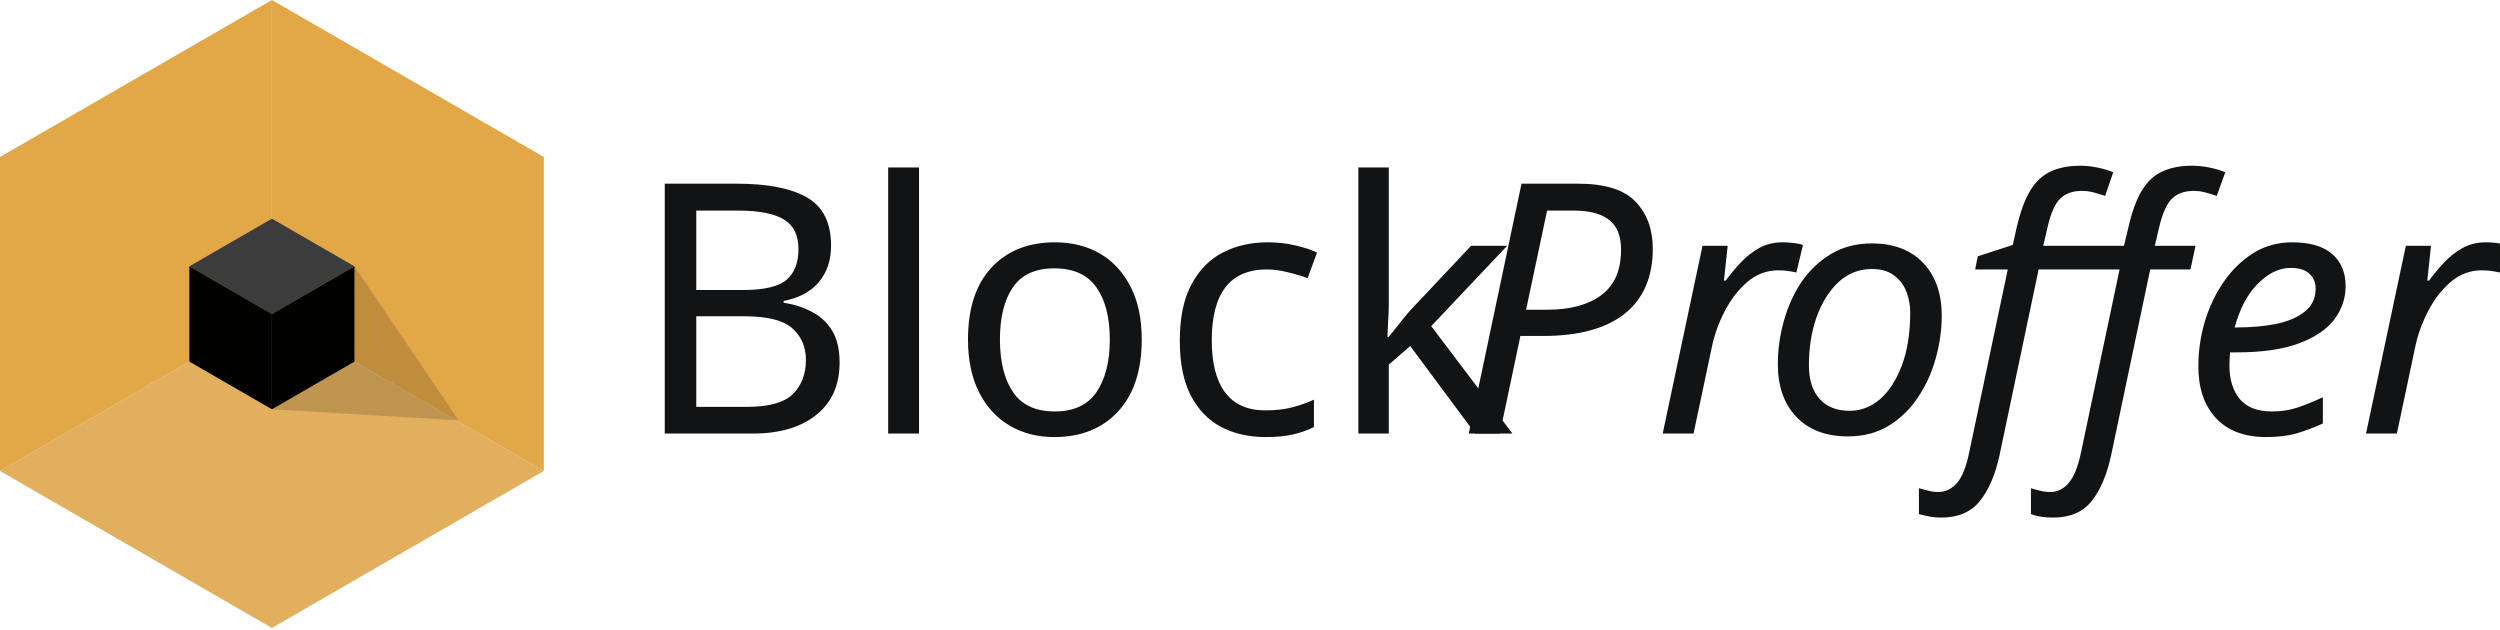
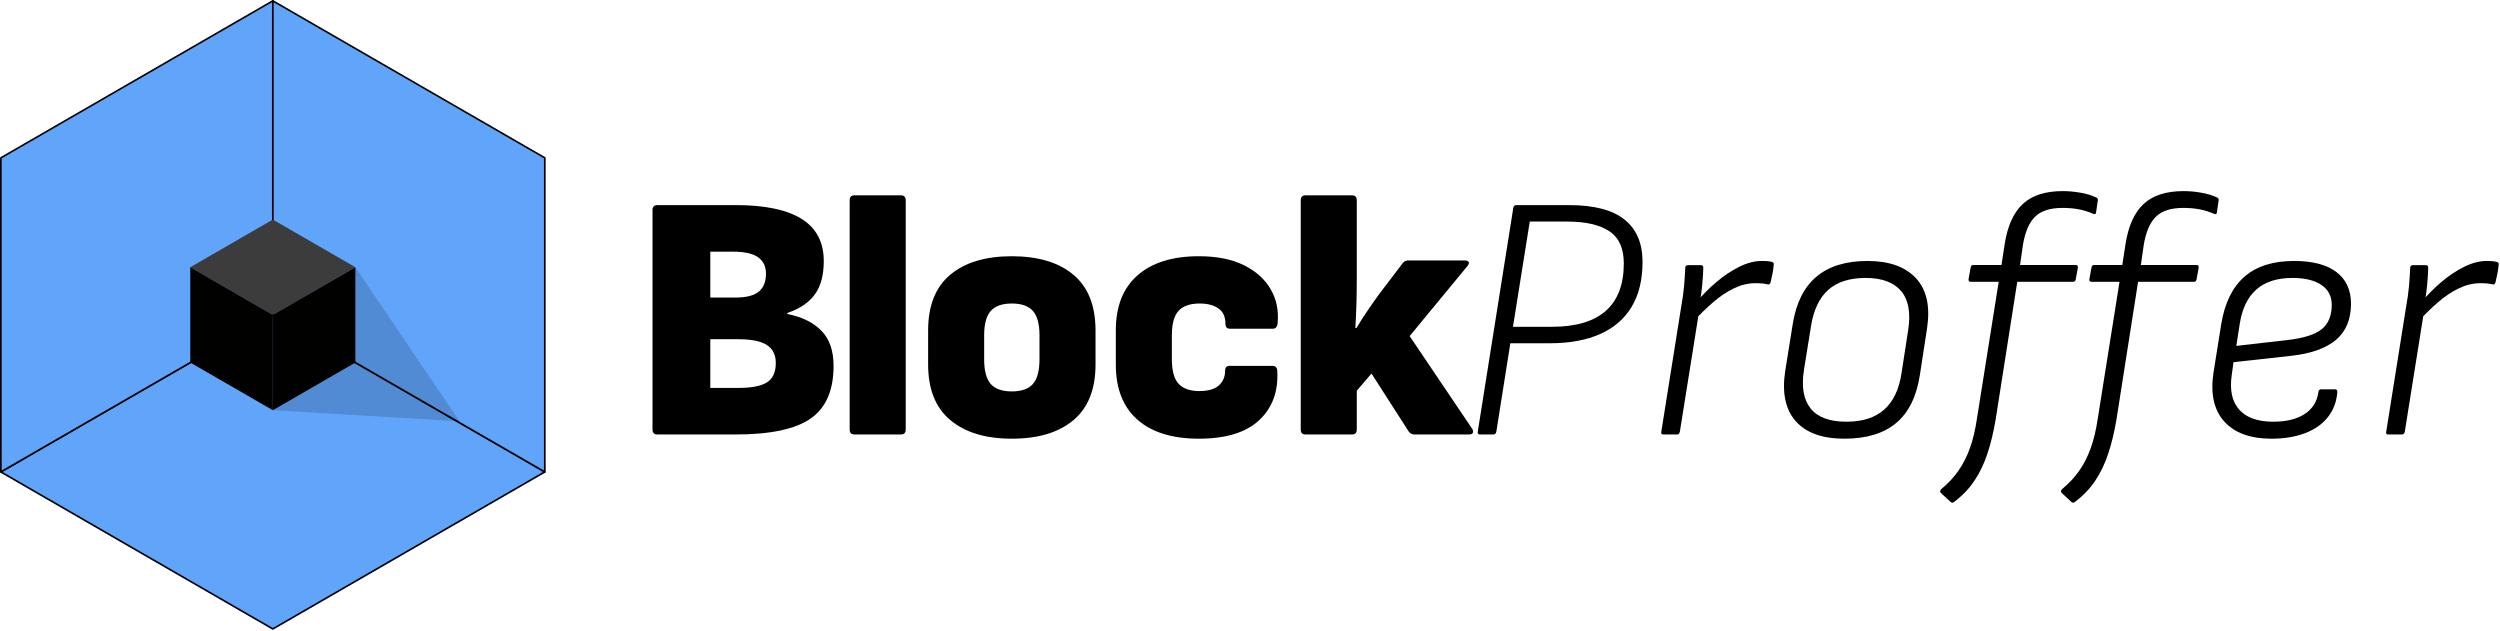
- <svg xmlns="http://www.w3.org/2000/svg" width="100%" height="100%" viewBox="0 0 770 194" version="1.1" xml:space="preserve" style="fill-rule:evenodd;clip-rule:evenodd;stroke-linejoin:round;stroke-miterlimit:2;">
+ <svg xmlns="http://www.w3.org/2000/svg" width="100%" height="100%" viewBox="0 0 1237 312" version="1.1" xml:space="preserve" style="fill-rule:evenodd;clip-rule:evenodd;stroke-linecap:round;stroke-linejoin:round;stroke-miterlimit:1.5;">
  <g id="Logo">
    <g id="Cube-1">
      <g id="Cube">
-         <path d="M83.746,193.404l83.747,-48.351l-83.747,-48.351l-83.746,48.351l83.746,48.351Z" style="fill:#e1af5e;" />
-         <path d="M0,48.351l0,96.702l83.746,-48.351l0,-96.702l-83.746,48.351Z" style="fill:#e2a747;" />
-         <path d="M167.493,48.351l-0,96.702l-83.747,-48.351l0,-96.702l83.747,48.351Z" style="fill:#e2a747;" />
+         <path d="M134.991,311.202l134.574,-77.696l-134.574,-77.697l-134.574,77.697l134.574,77.696Z" style="fill:#60a5fa;stroke:#000;stroke-width:0.83px;" />
+         <path d="M0.417,78.113l-0,155.393l134.574,-77.697l-0,-155.392l-134.574,77.696Z" style="fill:#60a5fa;stroke:#000;stroke-width:0.83px;" />
+         <path d="M269.565,78.113l-0,155.393l-134.574,-77.697l-0,-155.392l134.574,77.696Z" style="fill:#60a5fa;stroke:#000;stroke-width:0.83px;" />
      </g>
      <g id="Mini-Cube">
        <g id="Cube1">
-           <path d="M83.746,67.352l-25.418,14.675l25.418,14.675l25.418,-14.675l-25.418,-14.675Z" style="fill:#3c3c3c;" />
-           <path d="M109.164,111.377l0,-29.35l-25.418,14.675l0,29.35l25.418,-14.675Z" style="fill:#010100;" />
-           <path d="M58.328,111.377l0,-29.35l25.418,14.675l0,29.35l-25.418,-14.675Z" style="fill:#010100;" />
+           <path d="M134.991,108.646l-40.845,23.582l40.845,23.581l40.845,-23.581l-40.845,-23.582Z" style="fill:#3c3c3c;" />
+           <path d="M175.836,179.391l-0,-47.163l-40.845,23.581l-0,47.164l40.845,-23.582Z" style="fill:#010100;" />
+           <path d="M94.146,179.391l-0,-47.163l40.845,23.581l-0,47.164l-40.845,-23.582Z" style="fill:#010100;" />
        </g>
-         <path d="M109.164,82.027l32.081,47.448l-57.499,-3.423" style="fill-opacity:0.16;" />
+         <path d="M175.836,132.228l51.551,76.246l-92.396,-5.501" style="fill-opacity:0.16;" />
      </g>
    </g>
-     <g transform="matrix(4.31334,0,0,4.31334,-317.368,-698.096)">
-       <text x="118.624px" y="192.802px" style="font-family:'SofiaSans-Regular_Black', 'Sofia Sans';font-size:25px;fill:#111315;">Block</text>
-       <text x="177.424px" y="192.802px" style="font-family:'SofiaSans-Italic_Light-Italic', 'Sofia Sans';font-style:italic;font-size:25px;fill:#111315;">Pr<tspan x="199.324px 212.424px 229.924px" y="192.802px 192.802px 192.802px ">oﬀe</tspan>r</text>
+     <g>
+       <path d="M325.291,214.985c-1.617,-0 -2.426,-0.809 -2.426,-2.426l-0,-108.647c-0,-1.617 0.809,-2.426 2.426,-2.426l38.815,-0c14.44,-0 25.299,2.281 32.576,6.844c7.278,4.564 10.917,11.524 10.917,20.881c0,6.931 -1.473,12.418 -4.419,16.461c-2.945,4.044 -7.48,7.105 -13.602,9.184l-0,0.52c7.162,1.386 12.765,4.13 16.808,8.231c4.043,4.101 6.065,9.906 6.065,17.415c-0,12.129 -3.783,20.822 -11.35,26.078c-7.567,5.257 -19.956,7.885 -37.169,7.885l-38.641,-0Zm26.165,-23.047l14.036,0c6.469,0 11.148,-0.924 14.036,-2.772c2.888,-1.849 4.332,-5.025 4.332,-9.531c-0,-4.043 -1.473,-7.017 -4.419,-8.924c-2.946,-1.906 -7.653,-2.859 -14.122,-2.859l-13.863,0l0,24.086Zm0,-44.706l12.476,-0c5.314,-0 9.155,-0.982 11.524,-2.946c2.368,-1.964 3.552,-4.909 3.552,-8.837c-0,-3.581 -1.3,-6.296 -3.899,-8.144c-2.599,-1.849 -6.671,-2.773 -12.216,-2.773l-11.437,0l0,22.7Z" style="fill-rule:nonzero;" />
+       <path d="M422.848,214.985c-1.618,-0 -2.426,-0.809 -2.426,-2.426l-0,-113.499c-0,-1.617 0.808,-2.426 2.426,-2.426l22.873,0c1.617,0 2.426,0.809 2.426,2.426l-0,113.499c-0,1.617 -0.809,2.426 -2.426,2.426l-22.873,-0Z" style="fill-rule:nonzero;" />
+       <path d="M500.651,217.064c-12.939,-0 -23.076,-3.061 -30.411,-9.184c-7.336,-6.122 -11.003,-15.306 -11.003,-27.551l-0,-16.809c-0,-12.245 3.639,-21.429 10.916,-27.551c7.278,-6.123 17.444,-9.184 30.498,-9.184c13.053,-0 23.219,3.061 30.497,9.184c7.278,6.122 10.917,15.306 10.917,27.551l-0,16.809c-0,12.245 -3.639,21.429 -10.917,27.551c-7.278,6.123 -17.444,9.184 -30.497,9.184Zm-0,-23.393c4.736,0 8.202,-1.213 10.397,-3.639c2.194,-2.426 3.292,-6.527 3.292,-12.303l-0,-11.783c-0,-5.66 -1.098,-9.703 -3.292,-12.129c-2.195,-2.426 -5.661,-3.639 -10.397,-3.639c-4.737,-0 -8.202,1.213 -10.397,3.639c-2.195,2.426 -3.292,6.469 -3.292,12.129l-0,11.783c-0,5.776 1.097,9.877 3.292,12.303c2.195,2.426 5.66,3.639 10.397,3.639Z" style="fill-rule:nonzero;" />
+       <path d="M593.182,217.064c-13.169,-0 -23.306,-3.148 -30.41,-9.444c-7.105,-6.296 -10.657,-15.335 -10.657,-27.118l-0,-17.155c-0,-11.783 3.581,-20.823 10.743,-27.118c7.163,-6.296 17.271,-9.444 30.324,-9.444c8.896,-0 16.318,1.473 22.267,4.419c5.949,2.945 10.368,6.902 13.256,11.869c2.888,4.968 4.043,10.513 3.466,16.635c-0.116,1.964 -0.925,2.946 -2.426,2.946l-21.141,-0c-1.501,-0 -2.252,-0.809 -2.252,-2.426c-0,-3.466 -1.155,-6.007 -3.466,-7.624c-2.31,-1.618 -5.429,-2.426 -9.357,-2.426c-4.621,-0 -8.058,1.184 -10.31,3.552c-2.253,2.368 -3.379,6.44 -3.379,12.216l-0,11.783c-0,5.776 1.126,9.848 3.379,12.217c2.252,2.368 5.631,3.552 10.137,3.552c4.389,-0 7.624,-0.924 9.703,-2.773c2.08,-1.848 3.119,-4.274 3.119,-7.277c0,-1.618 0.751,-2.426 2.253,-2.426l21.14,-0c1.502,-0 2.311,0.808 2.426,2.426c0.578,10.165 -2.397,18.31 -8.924,24.432c-6.527,6.123 -16.49,9.184 -29.891,9.184Z" style="fill-rule:nonzero;" />
+       <path d="M646.033,214.985c-1.617,-0 -2.426,-0.809 -2.426,-2.426l0,-113.499c0,-1.617 0.809,-2.426 2.426,-2.426l22.873,0c1.617,0 2.426,0.809 2.426,2.426l-0,39.335c-0,3.927 -0.058,7.884 -0.173,11.869c-0.116,3.986 -0.289,8 -0.52,12.043l0.52,0c1.732,-2.888 3.581,-5.776 5.545,-8.664c1.963,-2.888 3.87,-5.602 5.718,-8.144l11.61,-15.249c0.693,-0.924 1.617,-1.386 2.772,-1.386l27.898,0c1.04,0 1.704,0.26 1.993,0.78c0.289,0.52 0.087,1.184 -0.606,1.993l-28.592,34.656l30.844,45.746c0.578,0.808 0.722,1.502 0.433,2.079c-0.288,0.578 -0.895,0.867 -1.819,0.867l-27.032,-0c-1.271,-0 -2.252,-0.52 -2.946,-1.56l-18.367,-28.591l-7.278,8.491l-0,19.234c-0,1.617 -0.809,2.426 -2.426,2.426l-22.873,-0Z" style="fill-rule:nonzero;" />
+       <path d="M732.413,214.985c-0.982,-0 -1.386,-0.462 -1.213,-1.387l17.588,-110.812c0.174,-0.867 0.665,-1.3 1.473,-1.3l26.166,-0c12.302,-0 21.429,2.383 27.378,7.148c5.949,4.765 8.924,11.739 8.924,20.923c-0,8.838 -1.791,16.245 -5.372,22.224c-3.581,5.978 -8.794,10.483 -15.638,13.515c-6.845,3.033 -15.119,4.549 -24.823,4.549l-19.581,0l-6.931,43.753c-0.173,0.925 -0.664,1.387 -1.473,1.387l-6.498,-0Zm16.202,-53.284l19.234,-0c11.841,-0 20.736,-2.628 26.685,-7.884c5.95,-5.257 8.924,-13.083 8.924,-23.48c0,-7.451 -2.397,-12.765 -7.191,-15.942c-4.794,-3.177 -11.725,-4.765 -20.793,-4.765l-18.542,0l-8.317,52.071Z" style="fill-rule:nonzero;" />
+       <path d="M823.039,214.985c-0.866,-0 -1.213,-0.434 -1.04,-1.3l9.964,-62.554c0.578,-3.119 1.011,-6.253 1.3,-9.401c0.288,-3.148 0.49,-6.223 0.606,-9.227c0,-0.866 0.462,-1.299 1.386,-1.299l6.325,-0c0.809,-0 1.213,0.375 1.213,1.126c-0.058,2.426 -0.217,5.126 -0.477,8.101c-0.259,2.974 -0.649,5.906 -1.169,8.794l-0.52,5.371l-9.444,59.089c-0.115,0.404 -0.274,0.722 -0.476,0.953c-0.203,0.231 -0.535,0.347 -0.997,0.347l-6.671,-0Zm15.075,-56.143l1.387,-9.444c2.83,-3.408 6.05,-6.657 9.66,-9.747c3.61,-3.09 7.379,-5.617 11.307,-7.581c3.927,-1.964 7.682,-2.946 11.263,-2.946c2.426,0 4.13,0.173 5.112,0.52c0.404,0.115 0.649,0.303 0.736,0.563c0.087,0.26 0.101,0.592 0.043,0.997c-0.115,1.328 -0.317,2.743 -0.606,4.245c-0.289,1.502 -0.607,2.946 -0.953,4.332c-0.231,0.866 -0.809,1.155 -1.733,0.866c-0.635,-0.173 -1.43,-0.303 -2.383,-0.39c-0.953,-0.086 -2.093,-0.13 -3.422,-0.13c-3.523,0 -7.032,0.838 -10.527,2.513c-3.494,1.675 -6.902,3.942 -10.223,6.801c-3.321,2.859 -6.542,5.993 -9.661,9.401Z" style="fill-rule:nonzero;" />
+       <path d="M912.625,217.064c-10.974,-0 -19.018,-2.902 -24.129,-8.707c-5.112,-5.805 -6.83,-14.108 -5.155,-24.909l3.725,-23.22c1.675,-10.397 5.588,-18.18 11.74,-23.35c6.151,-5.169 14.57,-7.754 25.256,-7.754c10.685,0 18.67,2.845 23.956,8.534c5.285,5.69 7.118,13.935 5.501,24.736l-3.552,23.046c-1.617,10.686 -5.516,18.628 -11.696,23.826c-6.181,5.199 -14.729,7.798 -25.646,7.798Zm1.04,-8.404c7.913,-0 14.122,-1.993 18.627,-5.978c4.506,-3.986 7.365,-9.993 8.578,-18.021l3.292,-21.314c1.329,-8.606 0.159,-15.061 -3.509,-19.364c-3.668,-4.303 -9.516,-6.455 -17.545,-6.455c-7.97,0 -14.151,1.979 -18.541,5.935c-4.389,3.957 -7.22,9.949 -8.49,17.978l-3.466,21.487c-1.328,8.375 -0.245,14.757 3.249,19.147c3.495,4.39 9.429,6.585 17.805,6.585Z" style="fill-rule:nonzero;" />
+       <path d="M999.525,131.117l27.552,-0c0.808,-0 1.155,0.462 1.039,1.386l-1.039,5.718c-0.116,0.809 -0.578,1.213 -1.386,1.213l-27.552,0l-10.743,68.446c-1.04,6.123 -2.398,11.697 -4.073,16.722c-1.675,5.025 -3.841,9.501 -6.498,13.429c-2.657,3.928 -6.007,7.393 -10.05,10.397c-0.577,0.462 -1.155,0.404 -1.733,-0.174l-4.678,-4.332c-0.578,-0.577 -0.52,-1.213 0.173,-1.906c3.35,-2.772 6.18,-5.805 8.491,-9.097c2.31,-3.292 4.216,-7.047 5.718,-11.263c1.502,-4.217 2.657,-9.097 3.466,-14.642l10.743,-67.58l-13.862,0c-0.809,0 -1.156,-0.462 -1.04,-1.386l1.04,-5.718c0.115,-0.809 0.577,-1.213 1.386,-1.213l13.862,-0l1.56,-10.224c1.386,-9.01 4.361,-15.653 8.924,-19.927c4.563,-4.274 11.176,-6.411 19.84,-6.411c2.773,-0 5.661,0.26 8.664,0.779c3.004,0.52 5.603,1.3 7.798,2.34c0.693,0.231 0.982,0.751 0.866,1.559l-0.866,5.892c-0.116,0.808 -0.578,1.039 -1.386,0.693c-2.311,-1.04 -4.708,-1.791 -7.191,-2.253c-2.484,-0.462 -5.17,-0.693 -8.058,-0.693c-6.122,0 -10.657,1.473 -13.602,4.419c-2.946,2.946 -4.939,7.653 -5.979,14.122l-1.386,9.704Zm59.782,-0l27.552,-0c0.808,-0 1.155,0.462 1.039,1.386l-1.039,5.718c-0.116,0.809 -0.578,1.213 -1.387,1.213l-27.551,0l-10.744,68.446c-1.039,6.123 -2.397,11.697 -4.072,16.722c-1.675,5.025 -3.841,9.501 -6.498,13.429c-2.657,3.928 -6.007,7.393 -10.05,10.397c-0.578,0.462 -1.155,0.404 -1.733,-0.174l-4.678,-4.332c-0.578,-0.577 -0.52,-1.213 0.173,-1.906c3.35,-2.772 6.18,-5.805 8.491,-9.097c2.31,-3.292 4.216,-7.047 5.718,-11.263c1.502,-4.217 2.657,-9.097 3.465,-14.642l10.744,-67.58l-13.863,0c-0.808,0 -1.155,-0.462 -1.039,-1.386l1.039,-5.718c0.116,-0.809 0.578,-1.213 1.387,-1.213l13.862,-0l1.56,-10.224c1.386,-9.01 4.36,-15.653 8.924,-19.927c4.563,-4.274 11.176,-6.411 19.84,-6.411c2.773,-0 5.661,0.26 8.664,0.779c3.004,0.52 5.603,1.3 7.798,2.34c0.693,0.231 0.982,0.751 0.866,1.559l-0.866,5.892c-0.116,0.808 -0.578,1.039 -1.386,0.693c-2.311,-1.04 -4.708,-1.791 -7.192,-2.253c-2.483,-0.462 -5.169,-0.693 -8.057,-0.693c-6.123,0 -10.657,1.473 -13.603,4.419c-2.945,2.946 -4.938,7.653 -5.978,14.122l-1.386,9.704Z" style="fill-rule:nonzero;" />
+       <path d="M1123.94,217.064c-10.513,-0 -18.325,-2.859 -23.437,-8.577c-5.111,-5.719 -6.859,-13.805 -5.241,-24.26l3.812,-23.912c1.733,-10.455 5.574,-18.267 11.523,-23.437c5.949,-5.169 14.122,-7.754 24.519,-7.754c9.184,0 16.173,1.834 20.967,5.502c4.794,3.668 7.191,8.88 7.191,15.638c0,7.74 -2.469,13.704 -7.408,17.892c-4.938,4.187 -12.404,6.83 -22.396,7.927l-28.331,3.119l-0.867,6.325c-1.097,7.451 0.13,13.169 3.682,17.155c3.553,3.985 9.17,5.978 16.852,5.978c6.469,-0 11.653,-1.271 15.552,-3.812c3.899,-2.542 6.166,-6.181 6.801,-10.917c0.116,-0.866 0.549,-1.3 1.3,-1.3l6.931,0c0.751,0 1.126,0.405 1.126,1.213c-0.346,4.794 -1.863,8.924 -4.548,12.39c-2.686,3.466 -6.426,6.137 -11.22,8.014c-4.794,1.877 -10.397,2.816 -16.808,2.816Zm-17.415,-45.919l25.732,-2.946c7.798,-0.924 13.328,-2.715 16.592,-5.372c3.263,-2.657 4.895,-6.671 4.895,-12.043c-0,-4.216 -1.704,-7.48 -5.112,-9.79c-3.408,-2.311 -8.173,-3.466 -14.296,-3.466c-7.624,0 -13.588,1.906 -17.891,5.718c-4.303,3.813 -7.032,9.415 -8.187,16.809l-1.733,11.09Z" style="fill-rule:nonzero;" />
+       <path d="M1181.73,214.985c-0.867,-0 -1.213,-0.434 -1.04,-1.3l9.964,-62.554c0.577,-3.119 1.01,-6.253 1.299,-9.401c0.289,-3.148 0.491,-6.223 0.607,-9.227c-0,-0.866 0.462,-1.299 1.386,-1.299l6.325,-0c0.808,-0 1.213,0.375 1.213,1.126c-0.058,2.426 -0.217,5.126 -0.477,8.101c-0.26,2.974 -0.65,5.906 -1.17,8.794l-0.519,5.371l-9.444,59.089c-0.116,0.404 -0.275,0.722 -0.477,0.953c-0.202,0.231 -0.534,0.347 -0.996,0.347l-6.671,-0Zm15.075,-56.143l1.386,-9.444c2.83,-3.408 6.051,-6.657 9.661,-9.747c3.61,-3.09 7.378,-5.617 11.306,-7.581c3.928,-1.964 7.682,-2.946 11.263,-2.946c2.426,0 4.13,0.173 5.112,0.52c0.404,0.115 0.65,0.303 0.737,0.563c0.086,0.26 0.101,0.592 0.043,0.997c-0.116,1.328 -0.318,2.743 -0.607,4.245c-0.288,1.502 -0.606,2.946 -0.953,4.332c-0.231,0.866 -0.808,1.155 -1.732,0.866c-0.636,-0.173 -1.43,-0.303 -2.383,-0.39c-0.953,-0.086 -2.094,-0.13 -3.422,-0.13c-3.524,0 -7.033,0.838 -10.527,2.513c-3.495,1.675 -6.902,3.942 -10.224,6.801c-3.321,2.859 -6.541,5.993 -9.66,9.401Z" style="fill-rule:nonzero;" />
    </g>
  </g>
</svg>
